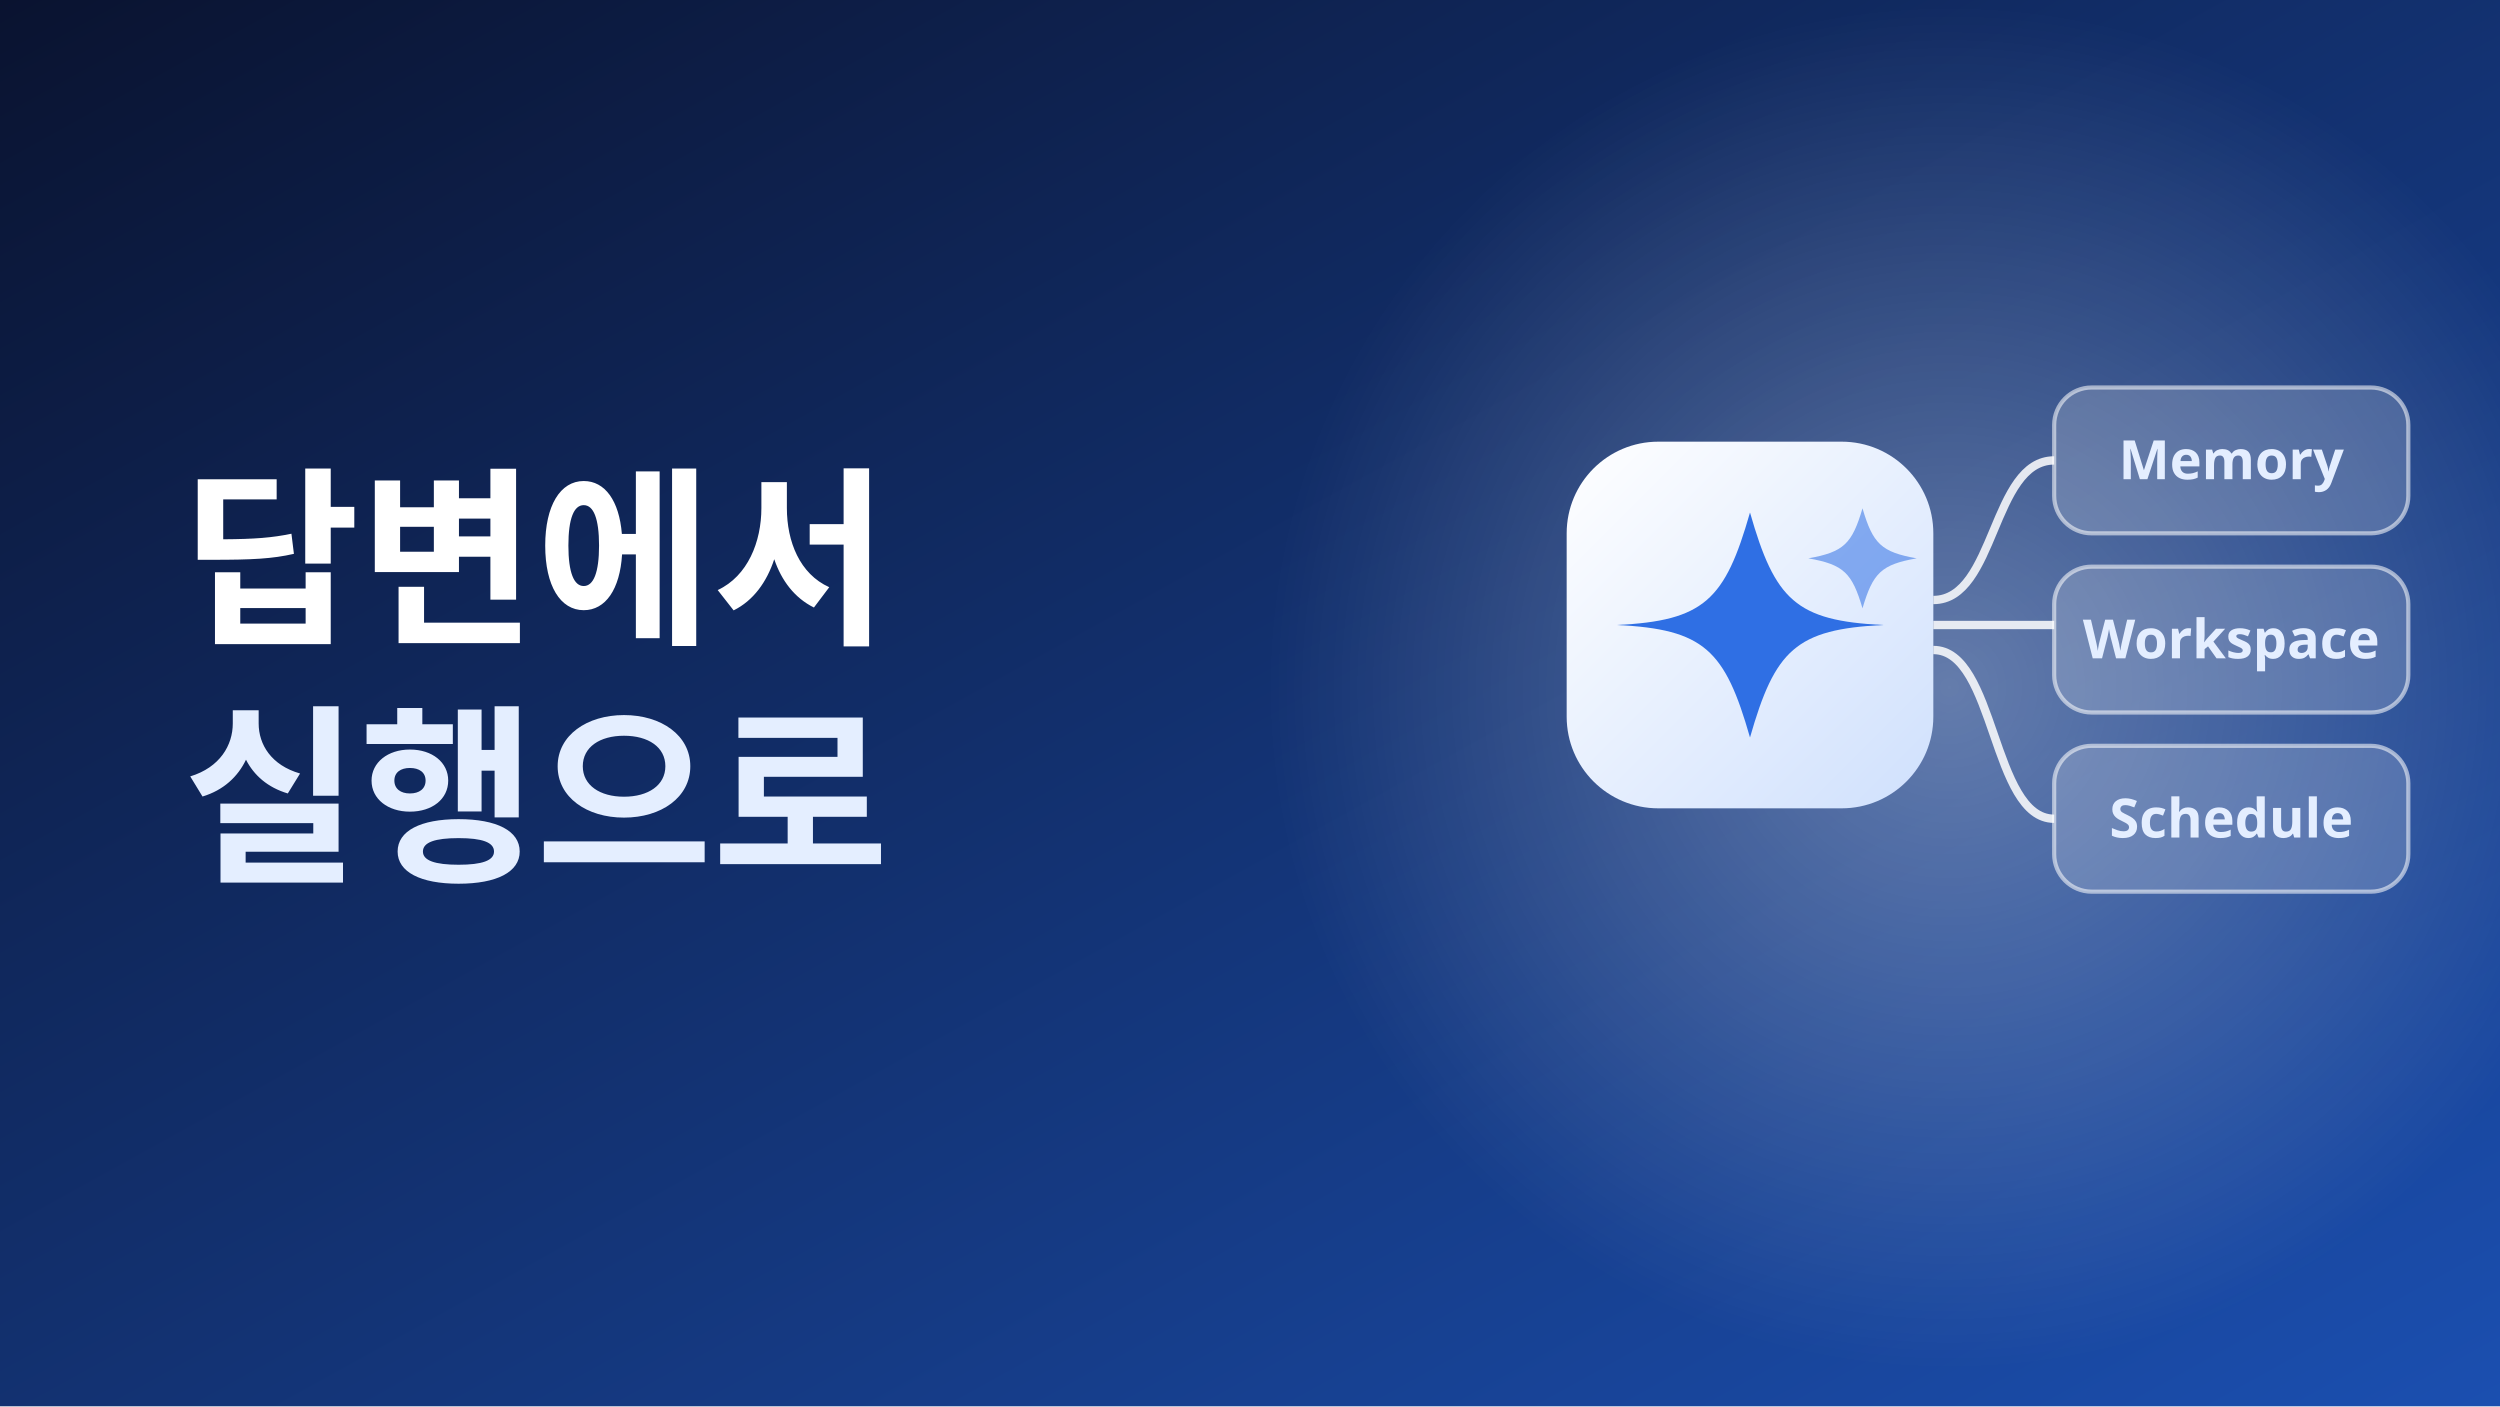
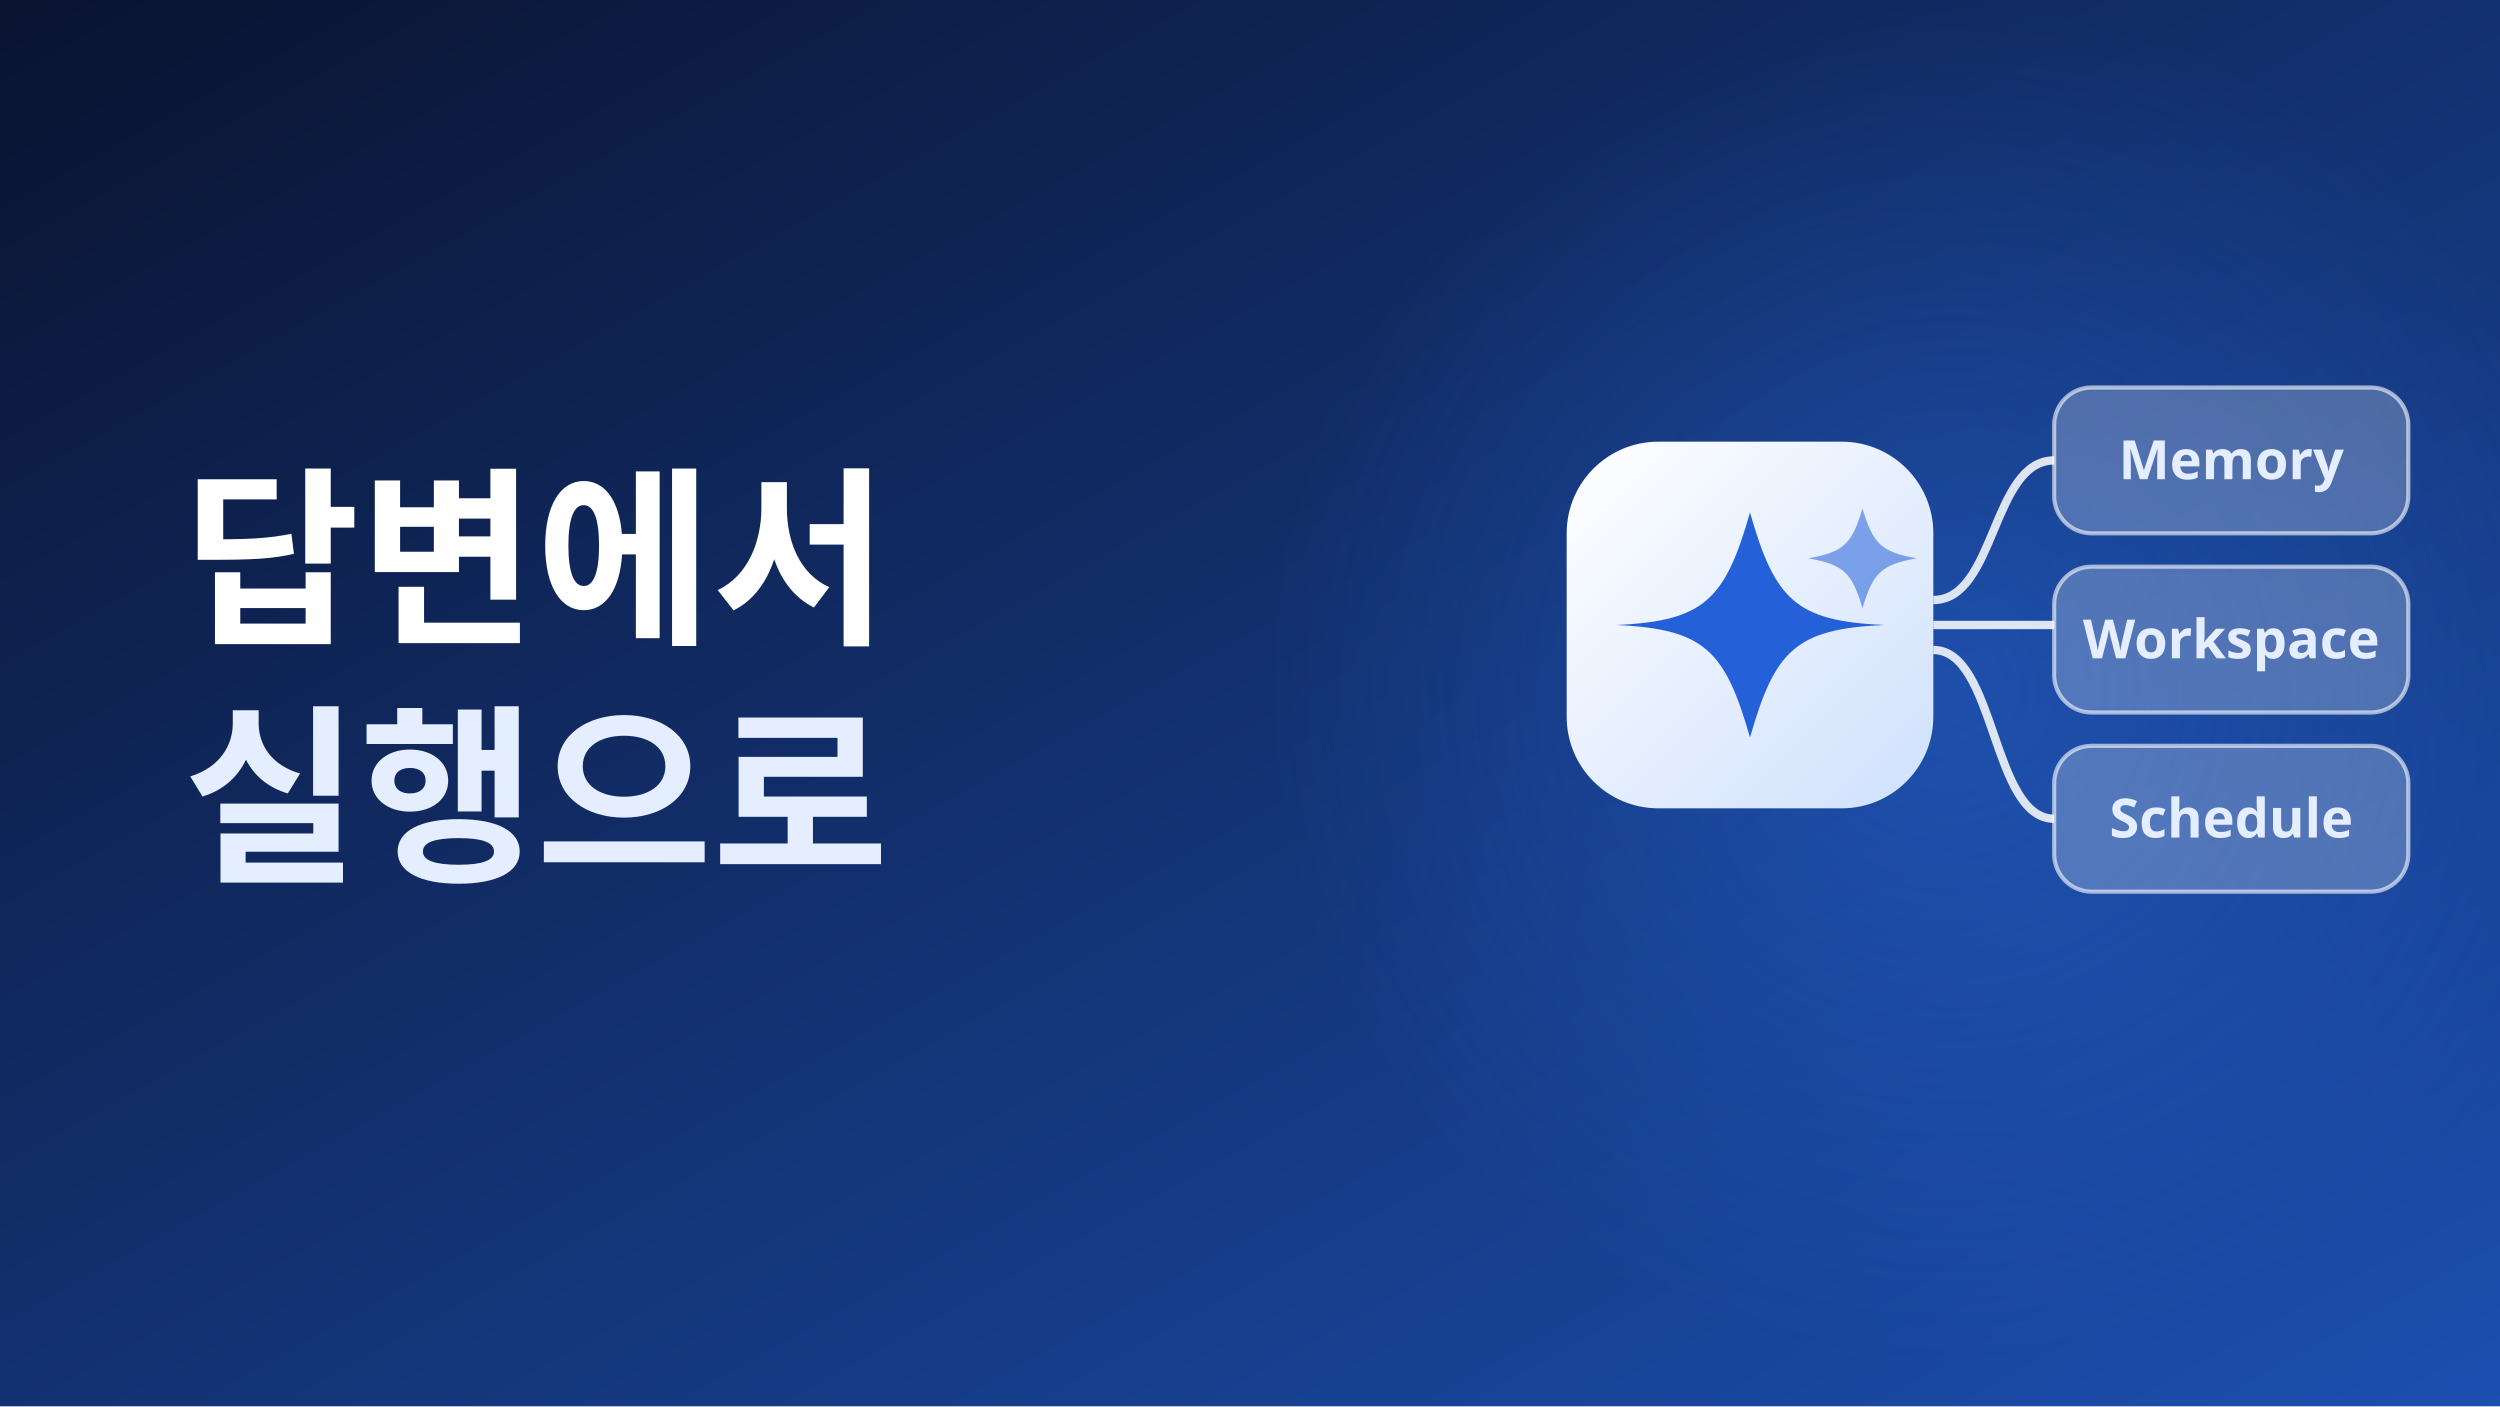
<svg xmlns="http://www.w3.org/2000/svg" viewBox="0 0 1200 675" role="img" aria-label="XGeny — 답변하는 AI 에서 스스로 도구를 만들어 일하는 Agent 로">
  <defs>
    <linearGradient id="bg" x1="0" y1="0" x2="1" y2="1">
      <stop offset="0" stop-color="#0a1330" />
      <stop offset="1" stop-color="#1b4fb0" />
    </linearGradient>
    <linearGradient id="badge" x1="0" y1="0" x2="1" y2="1">
      <stop offset="0" stop-color="#ffffff" />
      <stop offset="1" stop-color="#cfe0fd" />
    </linearGradient>
    <radialGradient id="glow" cx="50%" cy="50%" r="50%">
-       <stop offset="0" stop-color="#ffffff" stop-opacity="0.34" />
-       <stop offset="1" stop-color="#ffffff" stop-opacity="0" />
+       <stop offset="0" stop-color="#2f7bff" stop-opacity="0.34" />
+       <stop offset="1" stop-color="#2f7bff" stop-opacity="0" />
    </radialGradient>
  </defs>
  <rect width="1200" height="675" fill="url(#bg)" />
  <circle cx="936" cy="330" r="330" fill="url(#glow)" />
  <text x="88" y="302" font-family="Pretendard,'Pretendard Variable','Malgun Gothic','Apple SD Gothic Neo','Noto Sans KR',sans-serif" font-size="92" font-weight="800" fill="#ffffff">답변에서</text>
  <text x="88" y="416" font-family="Pretendard,'Pretendard Variable','Malgun Gothic','Apple SD Gothic Neo','Noto Sans KR',sans-serif" font-size="92" font-weight="800" fill="#e4eeff">실행으로</text>
  <rect x="752" y="212" width="176" height="176" rx="44" fill="url(#badge)" />
-   <path d="M840 246 C 852 288 862 298 904 300 C 862 302 852 312 840 354 C 828 312 818 302 776 300 C 818 298 828 288 840 246 Z" fill="#2f6fe4" />
-   <path d="M894 244 C 899 261 903 265 920 268 C 903 271 899 275 894 292 C 889 275 885 271 868 268 C 885 265 889 261 894 244 Z" fill="#2f6fe4" opacity="0.55" />
+   <path d="M840 246 C 852 288 862 298 904 300 C 862 302 852 312 840 354 C 828 312 818 302 776 300 C 818 298 828 288 840 246 Z" fill="#2461d8" />
+   <path d="M894 244 C 899 261 903 265 920 268 C 903 271 899 275 894 292 C 889 275 885 271 868 268 C 885 265 889 261 894 244 Z" fill="#2461d8" opacity="0.55" />
  <g fill="none" stroke="#ffffff" stroke-width="4" opacity="0.85">
    <path d="M928 288 C 958 288 956 221 986 221" />
    <path d="M928 300 L 986 300" />
    <path d="M928 312 C 958 312 956 393 986 393" />
  </g>
-   <rect x="986" y="186" width="170" height="70" rx="18" fill="#ffffff2e" stroke="#ffffff8c" stroke-width="2" />
-   <rect x="986" y="272" width="170" height="70" rx="18" fill="#ffffff2e" stroke="#ffffff8c" stroke-width="2" />
-   <rect x="986" y="358" width="170" height="70" rx="18" fill="#ffffff2e" stroke="#ffffff8c" stroke-width="2" />
+   <rect x="986" y="186" width="170" height="70" rx="18" fill="#ffffff3d" stroke="#ffffff99" stroke-width="2" />
+   <rect x="986" y="272" width="170" height="70" rx="18" fill="#ffffff3d" stroke="#ffffff99" stroke-width="2" />
+   <rect x="986" y="358" width="170" height="70" rx="18" fill="#ffffff3d" stroke="#ffffff99" stroke-width="2" />
  <g font-family="Pretendard,'Pretendard Variable','Malgun Gothic','Apple SD Gothic Neo','Noto Sans KR',sans-serif" font-size="26" font-weight="600" fill="#e4eeff" text-anchor="middle">
    <text x="1071" y="230">Memory</text>
    <text x="1071" y="316">Workspace</text>
    <text x="1071" y="402">Schedule</text>
  </g>
</svg>
